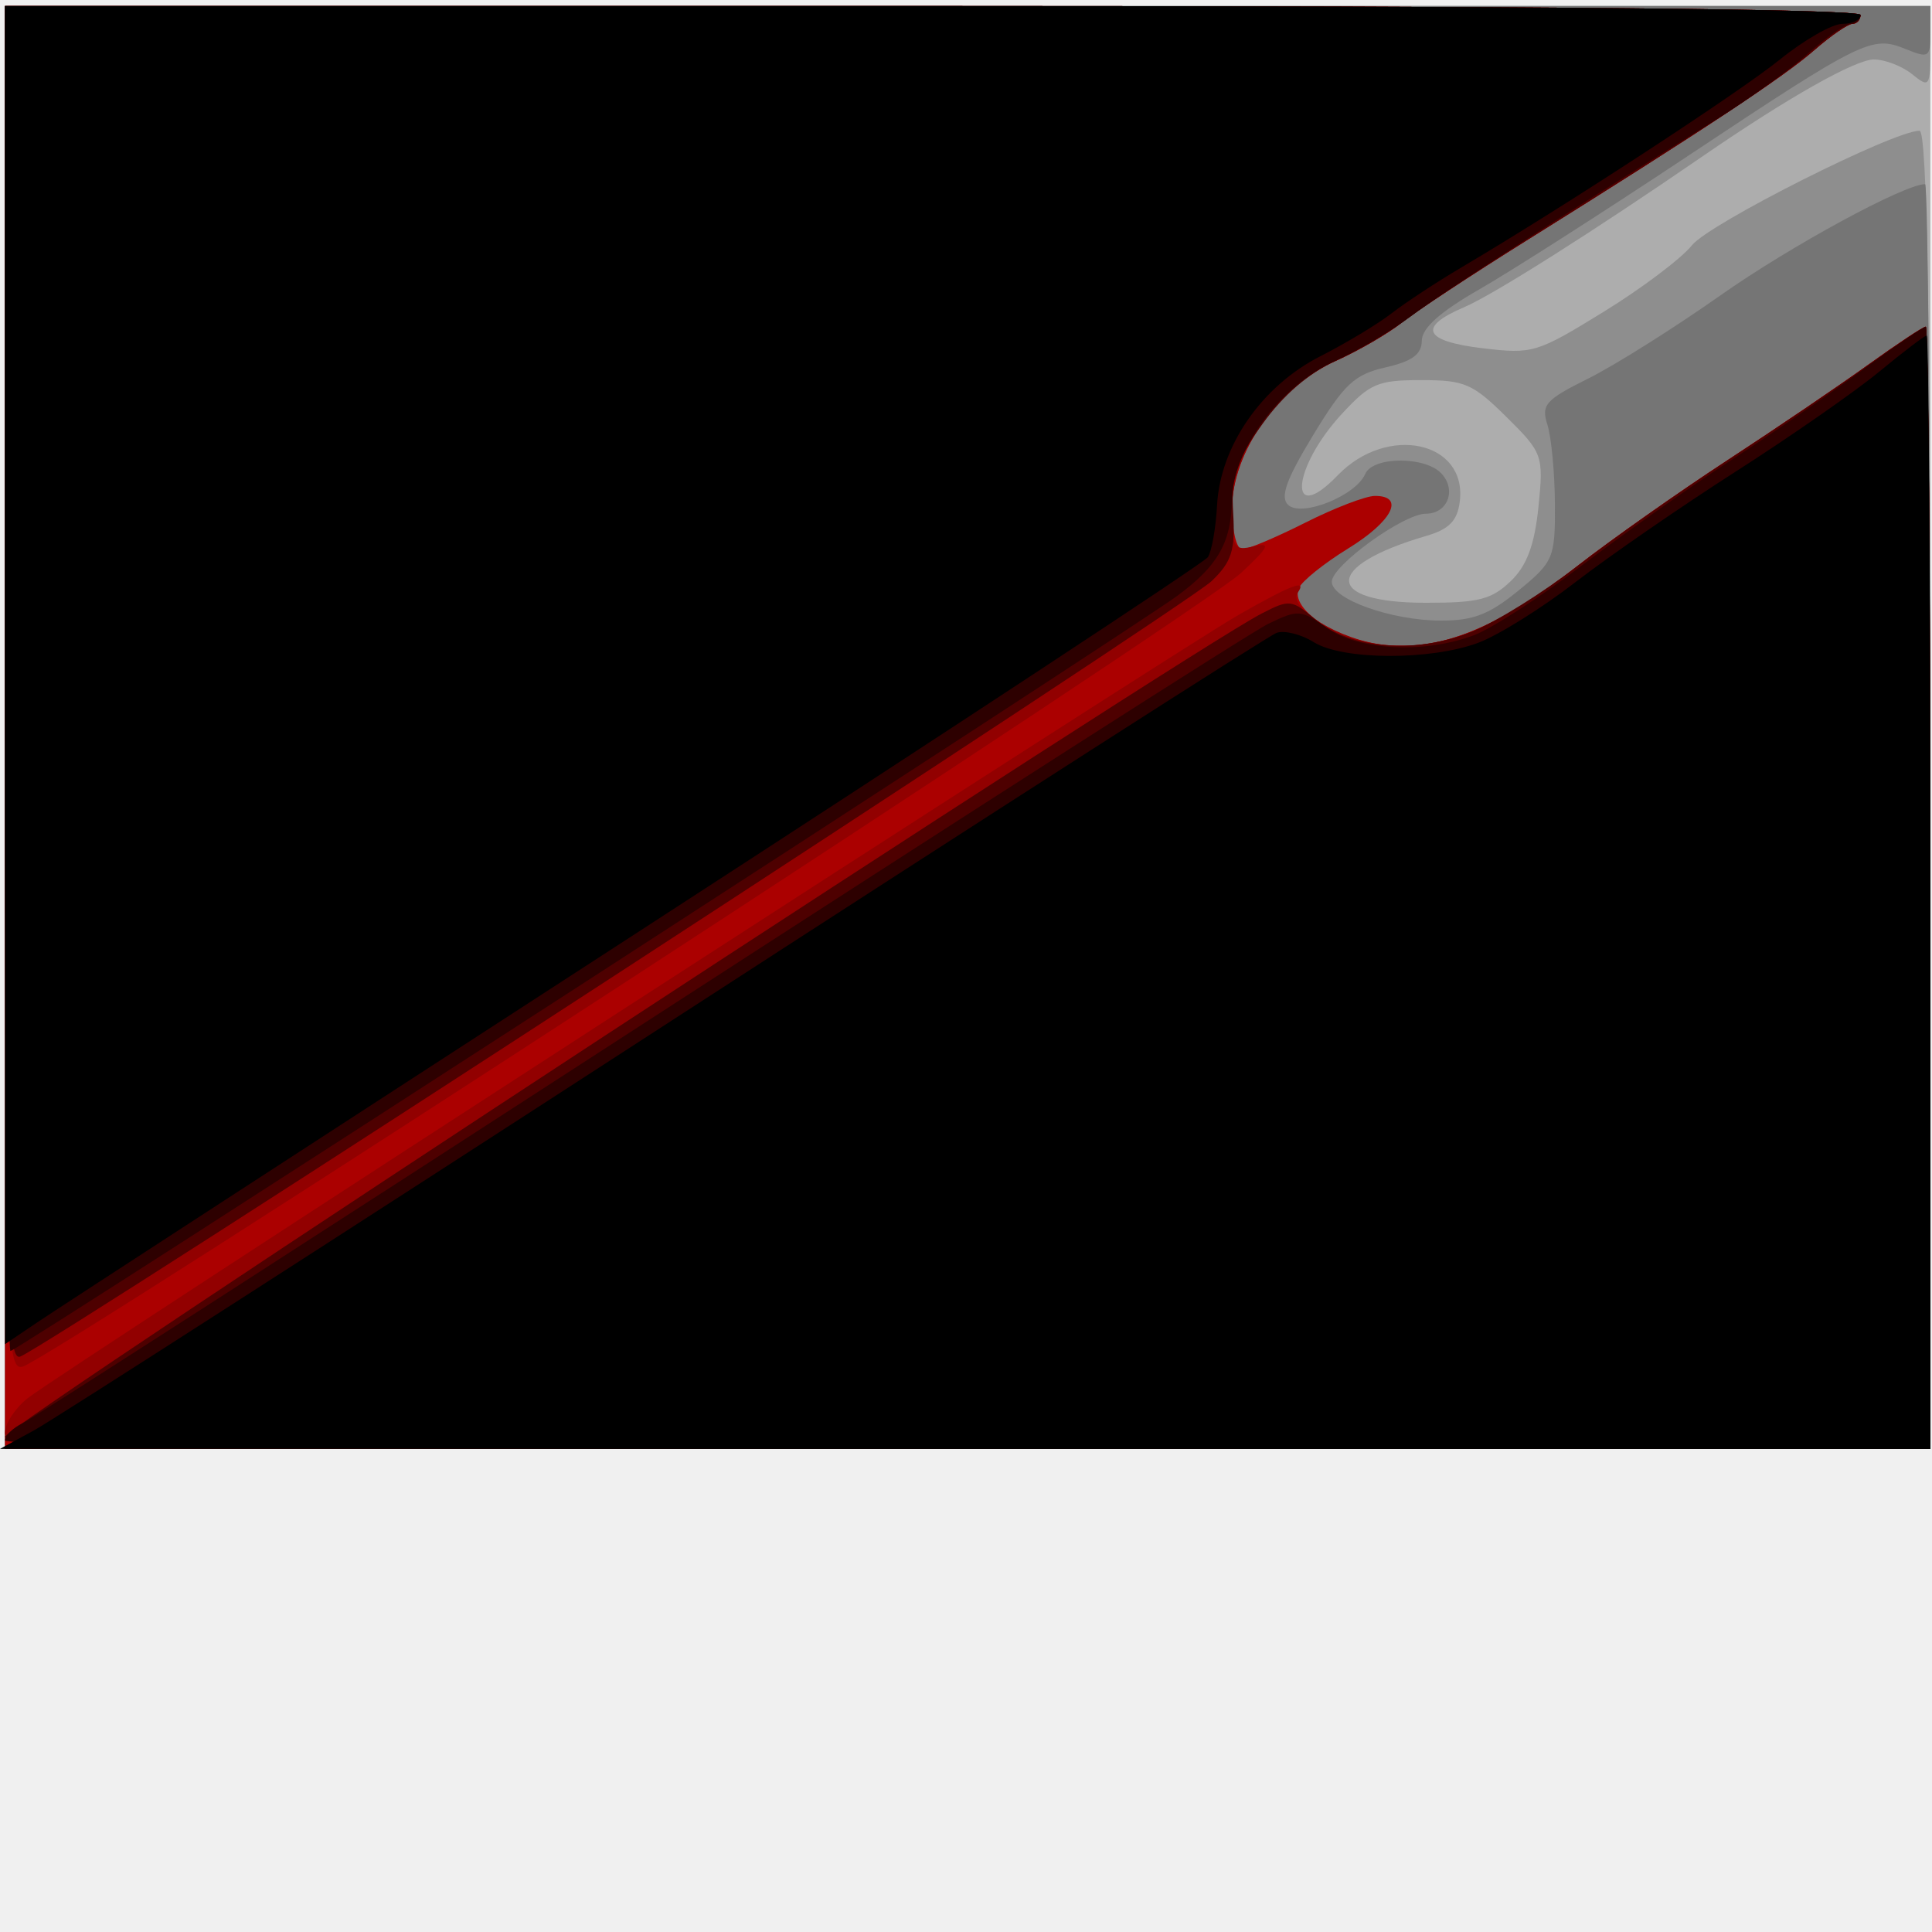
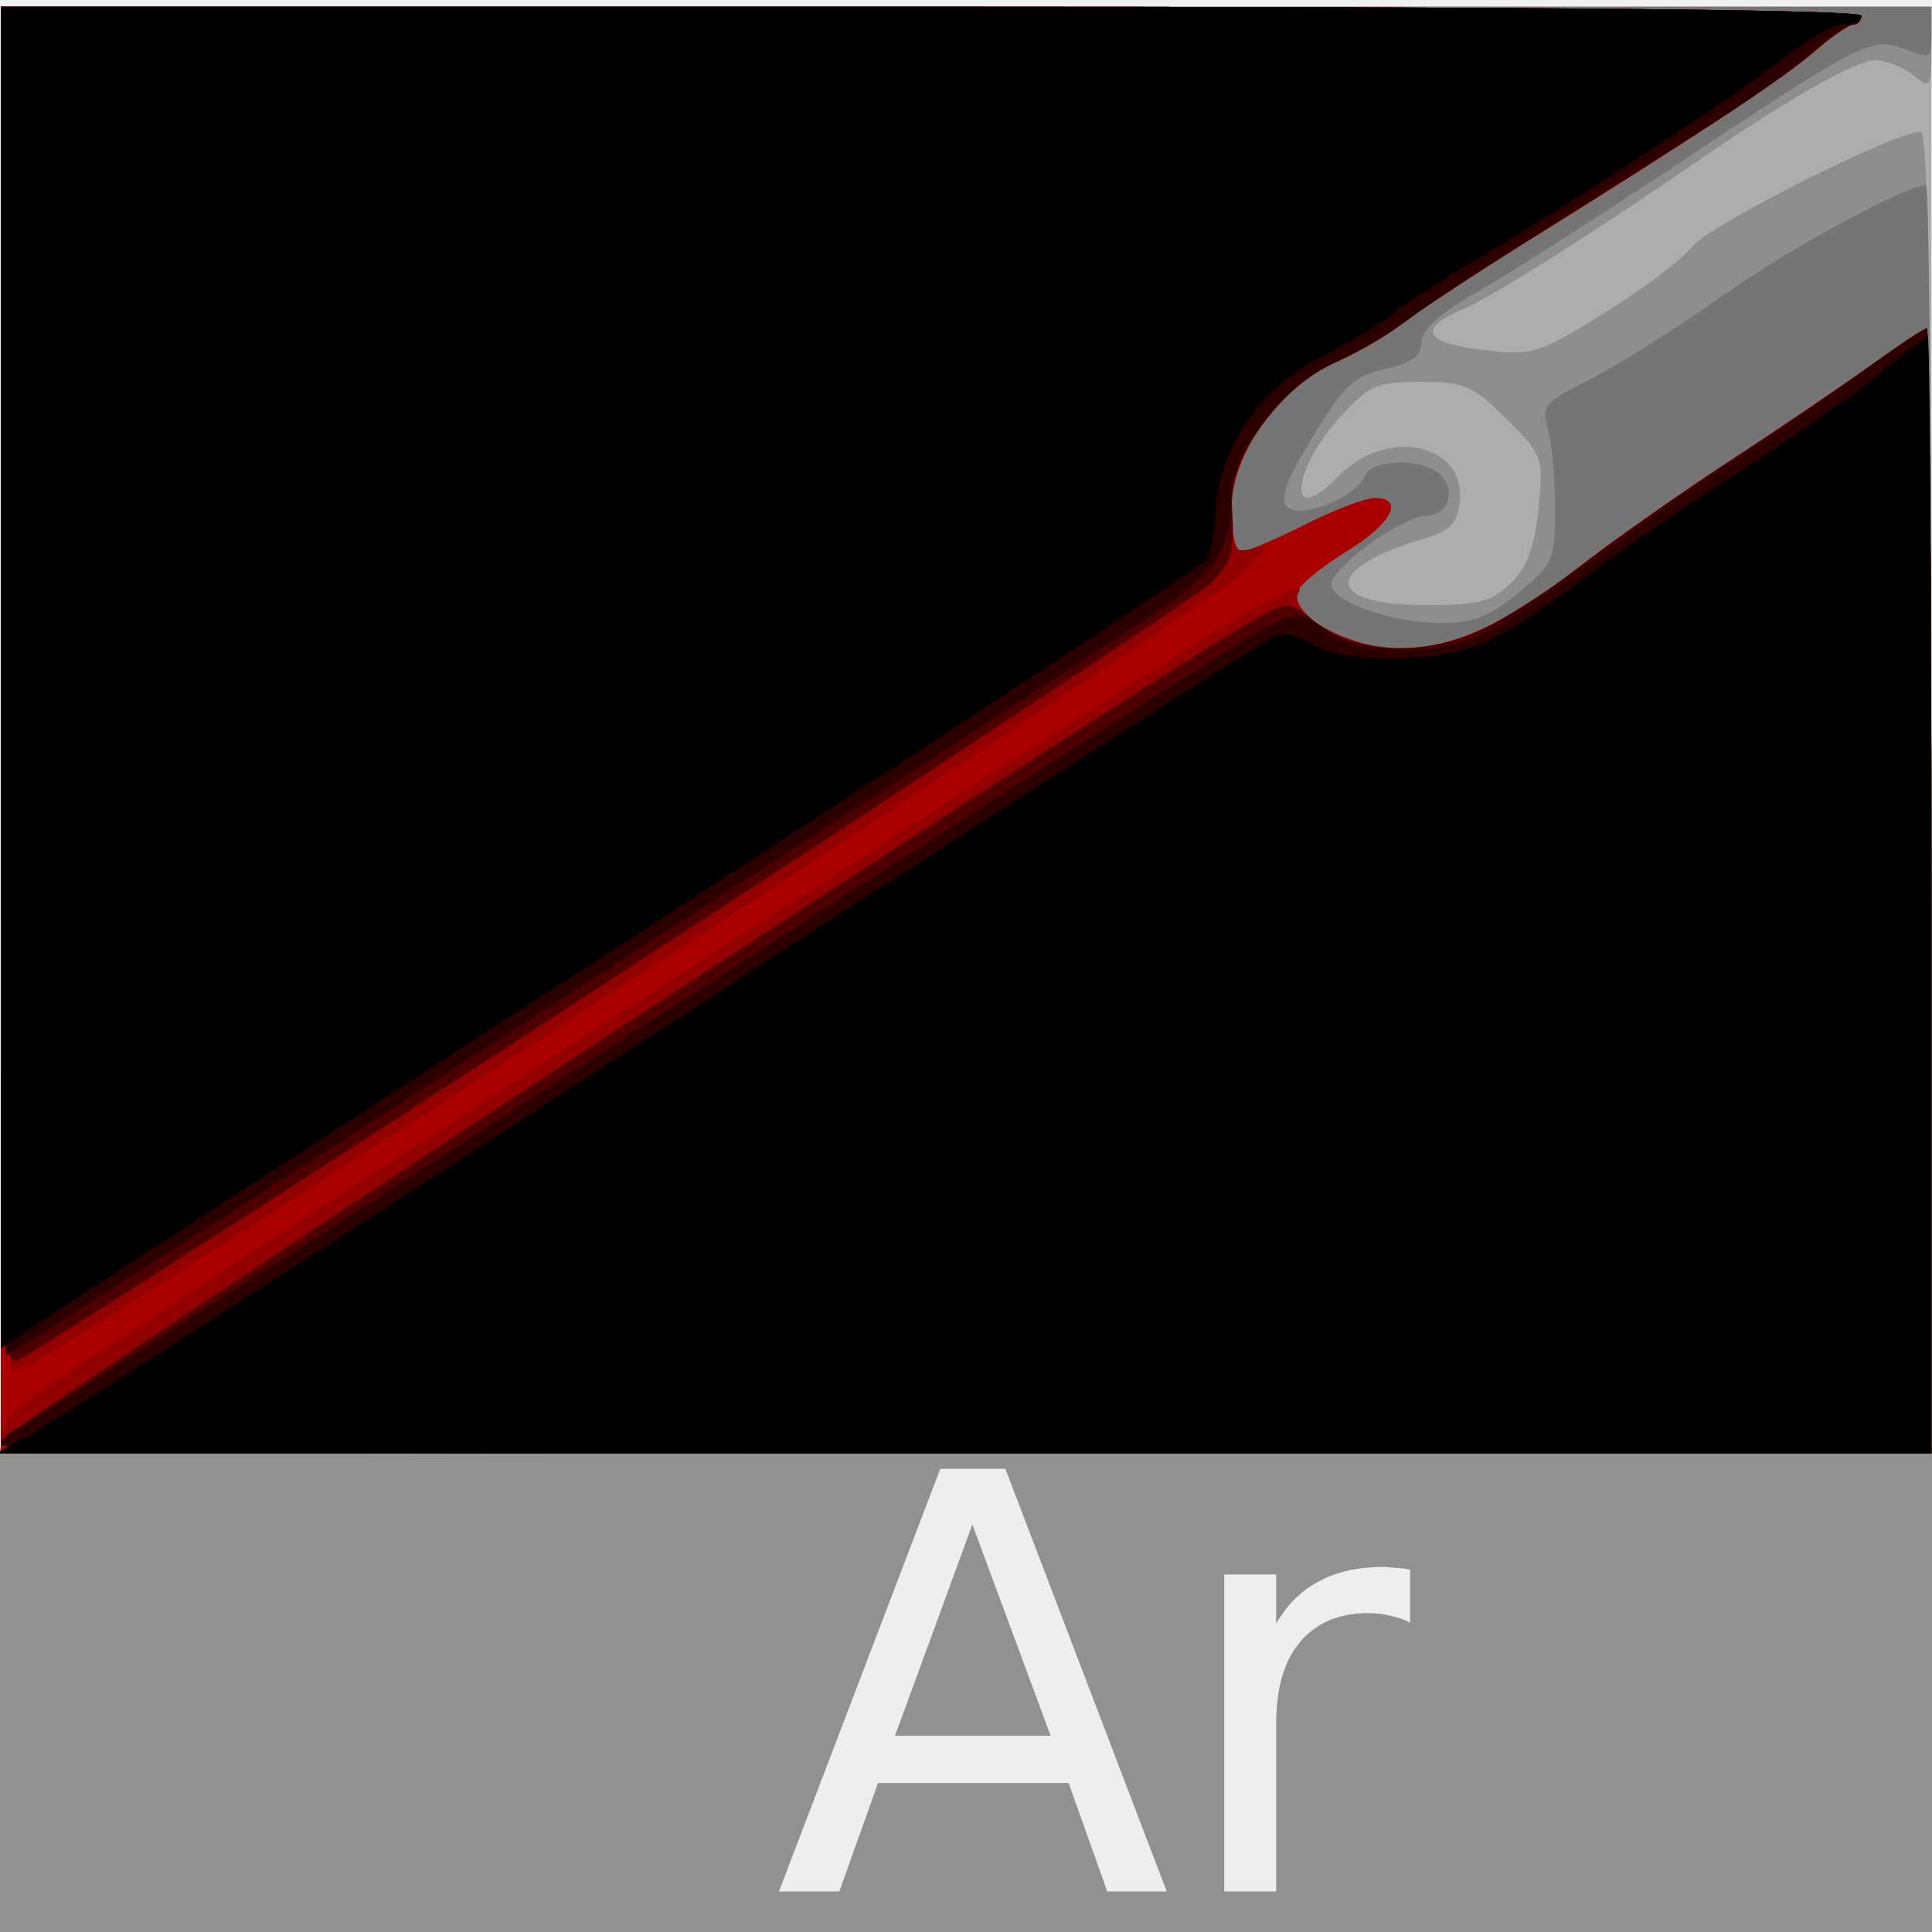
- <svg xmlns="http://www.w3.org/2000/svg" width="40" height="40" id="svg2" version="1.0">
-   <defs id="defs4" />
+ <svg xmlns="http://www.w3.org/2000/svg" xmlns:xlink="http://www.w3.org/1999/xlink" width="32px" height="32px" id="svg5151">
+   <defs id="defs5153">
+     <linearGradient id="linearGradient3291">
+       <stop style="stop-color:#000000;stop-opacity:1" offset="0" id="stop3293" />
+       <stop style="stop-color:#000000;stop-opacity:0" offset="1" id="stop3295" />
+     </linearGradient>
+     <radialGradient cx="63.912" cy="115.709" r="63.912" fx="75.858" fy="115.709" id="radialGradient2595" xlink:href="#linearGradient3291" gradientUnits="userSpaceOnUse" gradientTransform="matrix(1,0,0,0.197802,0,92.82166)" />
+     <radialGradient xlink:href="#linearGradient3291" id="radialGradient2195" gradientUnits="userSpaceOnUse" gradientTransform="matrix(0.2221484,0,0,1.8309037e-2,2.169768,28.00187)" cx="63.912" cy="115.709" fx="75.858" fy="115.709" r="63.912" />
+   </defs>
  <g id="layer1">
-     <g id="g1317" transform="matrix(0.199316,0,0,0.14937,26.17094,52.34033)">
+     <rect id="rect1951" style="opacity:0.612;fill:#555753;fill-opacity:1;fill-rule:nonzero;stroke:none;stroke-width:0.7;stroke-linecap:round;stroke-linejoin:miter;stroke-miterlimit:4;stroke-dasharray:none;stroke-opacity:1" y="23.983" x="2.0588049e-11" height="8.017" width="32.055" />
+     <path id="path2276" style="fill:#ffffff;fill-opacity:0.757;fill-rule:nonzero;stroke:none;stroke-width:0.5;stroke-linecap:round;stroke-linejoin:round;stroke-miterlimit:4;stroke-dasharray:none;stroke-dashoffset:4;stroke-opacity:1" d="M 8.781,0.76 L 8.781,-1.479 L 8.781,0.76 z " />
+     <text xml:space="preserve" id="text2840" style="font-size:9.616px;font-style:normal;font-weight:normal;fill:#eeeeec;fill-opacity:1;stroke:none;stroke-width:1px;stroke-linecap:butt;stroke-linejoin:miter;stroke-opacity:1;font-family:Bitstream Vera Sans" y="31.33" x="12.823">
+       <tspan id="tspan2842" y="31.33" x="12.823">Ar</tspan>
+     </text>
+     <g id="g1317" transform="matrix(0.1598834,0,0,0.1198188,20.9247,41.99683)">
      <path style="fill:#adadad" d="M -130.786,-249.571 L -130.786,-349.571 L -30.786,-349.571 L 69.214,-349.571 L 69.214,-249.571 L 69.214,-149.571 L -30.786,-149.571 L -130.786,-149.571 L -130.786,-249.571 z " id="path1333" />
      <path style="fill:#8e8e8e" d="M -130.786,-249.571 L -130.786,-349.571 L -30.786,-349.571 L 69.214,-349.571 L 69.214,-343.825 C 69.214,-338.335 69.129,-338.169 67.319,-340.121 C 66.277,-341.245 64.489,-342.164 63.346,-342.164 C 61.417,-342.164 54.384,-336.854 45.478,-328.674 C 34.325,-318.43 23.786,-309.532 20.793,-307.832 C 15.907,-305.056 16.574,-303.107 22.744,-302.131 C 27.908,-301.315 28.33,-301.486 35.278,-307.193 C 39.232,-310.441 43.357,-314.587 44.445,-316.408 C 46.248,-319.424 65.401,-332.287 68.089,-332.287 C 68.888,-332.287 69.214,-305.808 69.214,-240.929 L 69.214,-149.571 L -30.786,-149.571 L -130.786,-149.571 L -130.786,-249.571 z M 25.6,-269.826 C 27.29,-271.969 28.098,-274.844 28.502,-280.144 C 29.045,-287.283 28.951,-287.637 25.183,-292.606 C 21.659,-297.252 20.849,-297.72 16.319,-297.72 C 11.822,-297.72 11.019,-297.267 8.115,-293.09 C 2.855,-285.526 2.409,-277.27 7.652,-284.527 C 12.806,-291.661 21.135,-289.247 20.328,-280.853 C 20.073,-278.201 19.222,-277.049 16.825,-276.115 C 6.166,-271.959 6.168,-266.855 16.829,-266.855 C 22.279,-266.855 23.614,-267.307 25.6,-269.826 z " id="path1331" />
      <path style="fill:#757575" d="M -130.786,-249.571 L -130.786,-349.571 L -30.786,-349.571 L 69.214,-349.571 L 69.214,-345.894 C 69.214,-342.42 69.071,-342.295 66.624,-343.623 C 63.128,-345.521 62.217,-344.921 43.826,-328.612 C 35.276,-321.03 25.61,-312.784 22.345,-310.286 C 18.285,-307.181 16.401,-304.935 16.386,-303.184 C 16.37,-301.283 15.397,-300.33 12.607,-299.481 C 9.379,-298.498 8.32,-297.173 5.094,-290.083 C 2.286,-283.91 1.635,-281.47 2.515,-280.41 C 3.938,-278.693 9.54,-281.708 10.507,-284.711 C 11.295,-287.157 16.736,-287.199 18.426,-284.772 C 20.022,-282.481 19.068,-279.201 16.805,-279.201 C 14.486,-279.201 7.038,-272.014 7.038,-269.775 C 7.038,-267.332 13.26,-264.386 18.419,-264.386 C 21.738,-264.386 23.409,-265.256 26.431,-268.555 C 30.078,-272.537 30.248,-273.079 30.212,-280.592 C 30.192,-284.92 29.84,-289.849 29.431,-291.547 C 28.769,-294.294 29.235,-294.996 33.666,-297.934 C 36.404,-299.749 42.581,-304.934 47.392,-309.455 C 54.658,-316.283 66.515,-324.88 68.667,-324.88 C 68.968,-324.88 69.214,-285.436 69.214,-237.226 L 69.214,-149.571 L -30.786,-149.571 L -130.786,-149.571 L -130.786,-249.571 z " id="path1329" />
      <path style="fill:#ab0000" d="M -130.786,-249.571 L -130.786,-349.571 L -34.413,-349.571 C 29.145,-349.571 61.96,-349.151 61.96,-348.337 C 61.96,-347.658 61.583,-347.102 61.121,-347.102 C 60.659,-347.102 58.871,-345.46 57.148,-343.453 C 53.946,-339.723 45.628,-332.383 27.245,-317.064 C 21.546,-312.314 15.717,-307.191 14.292,-305.679 C 12.867,-304.167 9.783,-301.784 7.438,-300.385 C 1.496,-296.839 -3.325,-287.717 -3.325,-280.019 C -3.325,-276.853 -2.851,-274.263 -2.273,-274.263 C -1.694,-274.263 1.258,-275.929 4.288,-277.966 C 7.318,-280.004 10.575,-281.67 11.526,-281.67 C 14.678,-281.67 13.32,-278.138 8.717,-274.365 C 6.221,-272.319 3.923,-269.851 3.611,-268.882 C 2.673,-265.969 7.521,-261.688 12.518,-261.017 C 18.51,-260.213 24.282,-263.367 32.57,-271.976 C 36.069,-275.61 43.063,-282.188 48.114,-286.592 C 53.165,-290.997 59.764,-296.969 62.778,-299.864 C 65.792,-302.759 68.474,-305.127 68.736,-305.127 C 68.999,-305.127 69.214,-270.127 69.214,-227.349 L 69.214,-149.571 L -30.786,-149.571 L -130.786,-149.571 L -130.786,-249.571 z " id="path1327" />
      <path style="fill:#920000" d="M -130.786,-151.825 C -130.786,-153.065 -129.737,-155.205 -128.454,-156.58 C -125.217,-160.051 -9.345,-260.074 -2.648,-265.178 C 2.847,-269.366 4.505,-270.199 3.504,-268.269 C 2.388,-266.117 7.967,-261.628 12.518,-261.017 C 18.51,-260.213 24.282,-263.367 32.57,-271.976 C 36.069,-275.61 43.063,-282.188 48.114,-286.592 C 53.165,-290.997 59.764,-296.969 62.778,-299.864 C 65.792,-302.759 68.474,-305.127 68.736,-305.127 C 68.999,-305.127 69.214,-270.127 69.214,-227.349 L 69.214,-149.571 L -30.786,-149.571 C -126.912,-149.571 -130.786,-149.659 -130.786,-151.825 z M -130.786,-254.983 L -130.786,-349.571 L -34.413,-349.571 C 29.145,-349.571 61.96,-349.151 61.96,-348.337 C 61.96,-347.658 61.583,-347.102 61.121,-347.102 C 60.659,-347.102 58.871,-345.46 57.148,-343.453 C 53.946,-339.723 45.628,-332.383 27.245,-317.064 C 21.546,-312.314 15.717,-307.191 14.292,-305.679 C 12.867,-304.167 9.783,-301.784 7.438,-300.385 C 1.441,-296.806 -3.325,-287.724 -3.325,-279.875 C -3.325,-274.453 -3.145,-274.031 -1.106,-274.666 C 0.753,-275.245 0.542,-274.646 -2.401,-270.978 C -6.425,-265.963 -126.216,-161.851 -128.972,-160.972 C -130.688,-160.426 -130.786,-165.502 -130.786,-254.983 z " id="path1325" />
      <path style="fill:#4e0000" d="M -130.786,-151.273 C -130.786,-152.759 -8.03,-260.049 -0.215,-265.392 C 2.648,-267.351 2.865,-267.317 5.355,-264.53 C 9.043,-260.402 15.83,-259.717 21.65,-262.886 C 24.157,-264.252 29.072,-268.342 32.57,-271.976 C 36.069,-275.61 43.063,-282.188 48.114,-286.592 C 53.165,-290.997 59.764,-296.969 62.778,-299.864 C 65.792,-302.759 68.474,-305.127 68.736,-305.127 C 68.999,-305.127 69.214,-270.127 69.214,-227.349 L 69.214,-149.571 L -30.786,-149.571 C -115.046,-149.571 -130.786,-149.839 -130.786,-151.273 z M -130.786,-255.612 L -130.786,-349.571 L -34.413,-349.571 C 29.145,-349.571 61.96,-349.151 61.96,-348.337 C 61.96,-347.658 61.583,-347.102 61.121,-347.102 C 60.659,-347.102 58.871,-345.46 57.148,-343.453 C 53.946,-339.723 45.628,-332.383 27.245,-317.064 C 21.546,-312.314 15.717,-307.191 14.292,-305.679 C 12.867,-304.167 9.783,-301.784 7.438,-300.385 C 4.68,-298.739 1.998,-295.657 -0.154,-291.661 C -2.945,-286.48 -3.438,-284.478 -3.207,-279.276 C -2.977,-274.133 -3.363,-272.519 -5.459,-269.848 C -8.152,-266.417 -126.558,-163.586 -129.215,-162.371 C -130.61,-161.733 -130.786,-172.164 -130.786,-255.612 z " id="path1323" />
      <path style="fill:#2d0000" d="M -130.786,-150.763 C -130.786,-151.418 -129.97,-152.481 -128.972,-153.125 C -127.975,-153.77 -99.18,-178.499 -64.983,-208.078 C -30.786,-237.657 -1.345,-262.796 0.44,-263.943 C 3.564,-265.948 3.795,-265.926 6.539,-263.355 C 9.89,-260.214 16.725,-259.778 21.838,-262.379 C 23.672,-263.311 28.67,-267.626 32.945,-271.966 C 37.219,-276.306 44.214,-282.891 48.489,-286.601 C 52.764,-290.31 58.966,-295.996 62.273,-299.236 C 65.58,-302.476 68.495,-305.127 68.75,-305.127 C 69.005,-305.127 69.214,-270.127 69.214,-227.349 L 69.214,-149.571 L -30.786,-149.571 C -94.33,-149.571 -130.786,-150.006 -130.786,-150.763 z M -130.786,-256.362 L -130.786,-349.571 L -34.413,-349.571 C 29.145,-349.571 61.96,-349.151 61.96,-348.337 C 61.96,-347.658 61.51,-347.102 60.959,-347.102 C 60.408,-347.102 58.412,-345.262 56.523,-343.012 C 54.635,-340.762 50.306,-336.609 46.903,-333.782 C 30.09,-319.815 18.608,-309.944 15.328,-306.64 C 13.333,-304.629 9.712,-301.784 7.281,-300.317 C 1.635,-296.91 -3.262,-288.03 -3.342,-281.053 C -3.408,-275.208 -4.804,-271.956 -9.024,-267.811 C -13.786,-263.135 -129.558,-163.152 -130.212,-163.152 C -130.528,-163.152 -130.786,-205.096 -130.786,-256.362 z " id="path1321" />
-       <path style="fill:black" d="M -127.769,-152.148 C -125.825,-153.56 -96.322,-178.857 -62.207,-208.363 C -28.092,-237.87 0.49,-262.317 1.309,-262.692 C 2.127,-263.066 3.855,-262.489 5.148,-261.41 C 8.166,-258.891 17.285,-258.841 22.257,-261.317 C 24.322,-262.344 28.854,-266.116 32.328,-269.699 C 35.802,-273.282 43.308,-280.193 49.007,-285.057 C 54.707,-289.921 61.411,-296.149 63.905,-298.896 C 66.399,-301.644 68.614,-303.892 68.827,-303.892 C 69.04,-303.892 69.214,-269.17 69.214,-226.732 L 69.214,-149.571 L -31.045,-149.576 L -131.304,-149.581 L -127.769,-152.148 z M -130.786,-256.832 L -130.786,-349.571 L -34.413,-349.571 C 29.145,-349.571 61.96,-349.151 61.96,-348.337 C 61.96,-347.658 61.108,-347.102 60.066,-347.102 C 59.024,-347.102 56.109,-344.88 53.589,-342.164 C 49.32,-337.562 31.18,-321.761 20.51,-313.349 C 17.945,-311.327 14.681,-308.463 13.256,-306.985 C 11.831,-305.506 8.5,-302.828 5.854,-301.033 C -0.226,-296.91 -4.55,-288.595 -4.881,-280.388 C -5.01,-277.188 -5.442,-273.941 -5.84,-273.173 C -6.239,-272.405 -32.999,-248.915 -65.307,-220.972 C -97.616,-193.03 -125.566,-168.801 -127.418,-167.13 L -130.786,-164.093 L -130.786,-256.832 z " id="path1319" />
+       <path style="fill:#000000" d="M -127.769,-152.148 C -125.825,-153.56 -96.322,-178.857 -62.207,-208.363 C -28.092,-237.87 0.49,-262.317 1.309,-262.692 C 2.127,-263.066 3.855,-262.489 5.148,-261.41 C 8.166,-258.891 17.285,-258.841 22.257,-261.317 C 24.322,-262.344 28.854,-266.116 32.328,-269.699 C 35.802,-273.282 43.308,-280.193 49.007,-285.057 C 54.707,-289.921 61.411,-296.149 63.905,-298.896 C 66.399,-301.644 68.614,-303.892 68.827,-303.892 C 69.04,-303.892 69.214,-269.17 69.214,-226.732 L 69.214,-149.571 L -31.045,-149.576 L -131.304,-149.581 L -127.769,-152.148 z M -130.786,-256.832 L -130.786,-349.571 L -34.413,-349.571 C 29.145,-349.571 61.96,-349.151 61.96,-348.337 C 61.96,-347.658 61.108,-347.102 60.066,-347.102 C 59.024,-347.102 56.109,-344.88 53.589,-342.164 C 49.32,-337.562 31.18,-321.761 20.51,-313.349 C 17.945,-311.327 14.681,-308.463 13.256,-306.985 C 11.831,-305.506 8.5,-302.828 5.854,-301.033 C -0.226,-296.91 -4.55,-288.595 -4.881,-280.388 C -5.01,-277.188 -5.442,-273.941 -5.84,-273.173 C -6.239,-272.405 -32.999,-248.915 -65.307,-220.972 C -97.616,-193.03 -125.566,-168.801 -127.418,-167.13 L -130.786,-164.093 L -130.786,-256.832 z " id="path1319" />
    </g>
  </g>
</svg>
